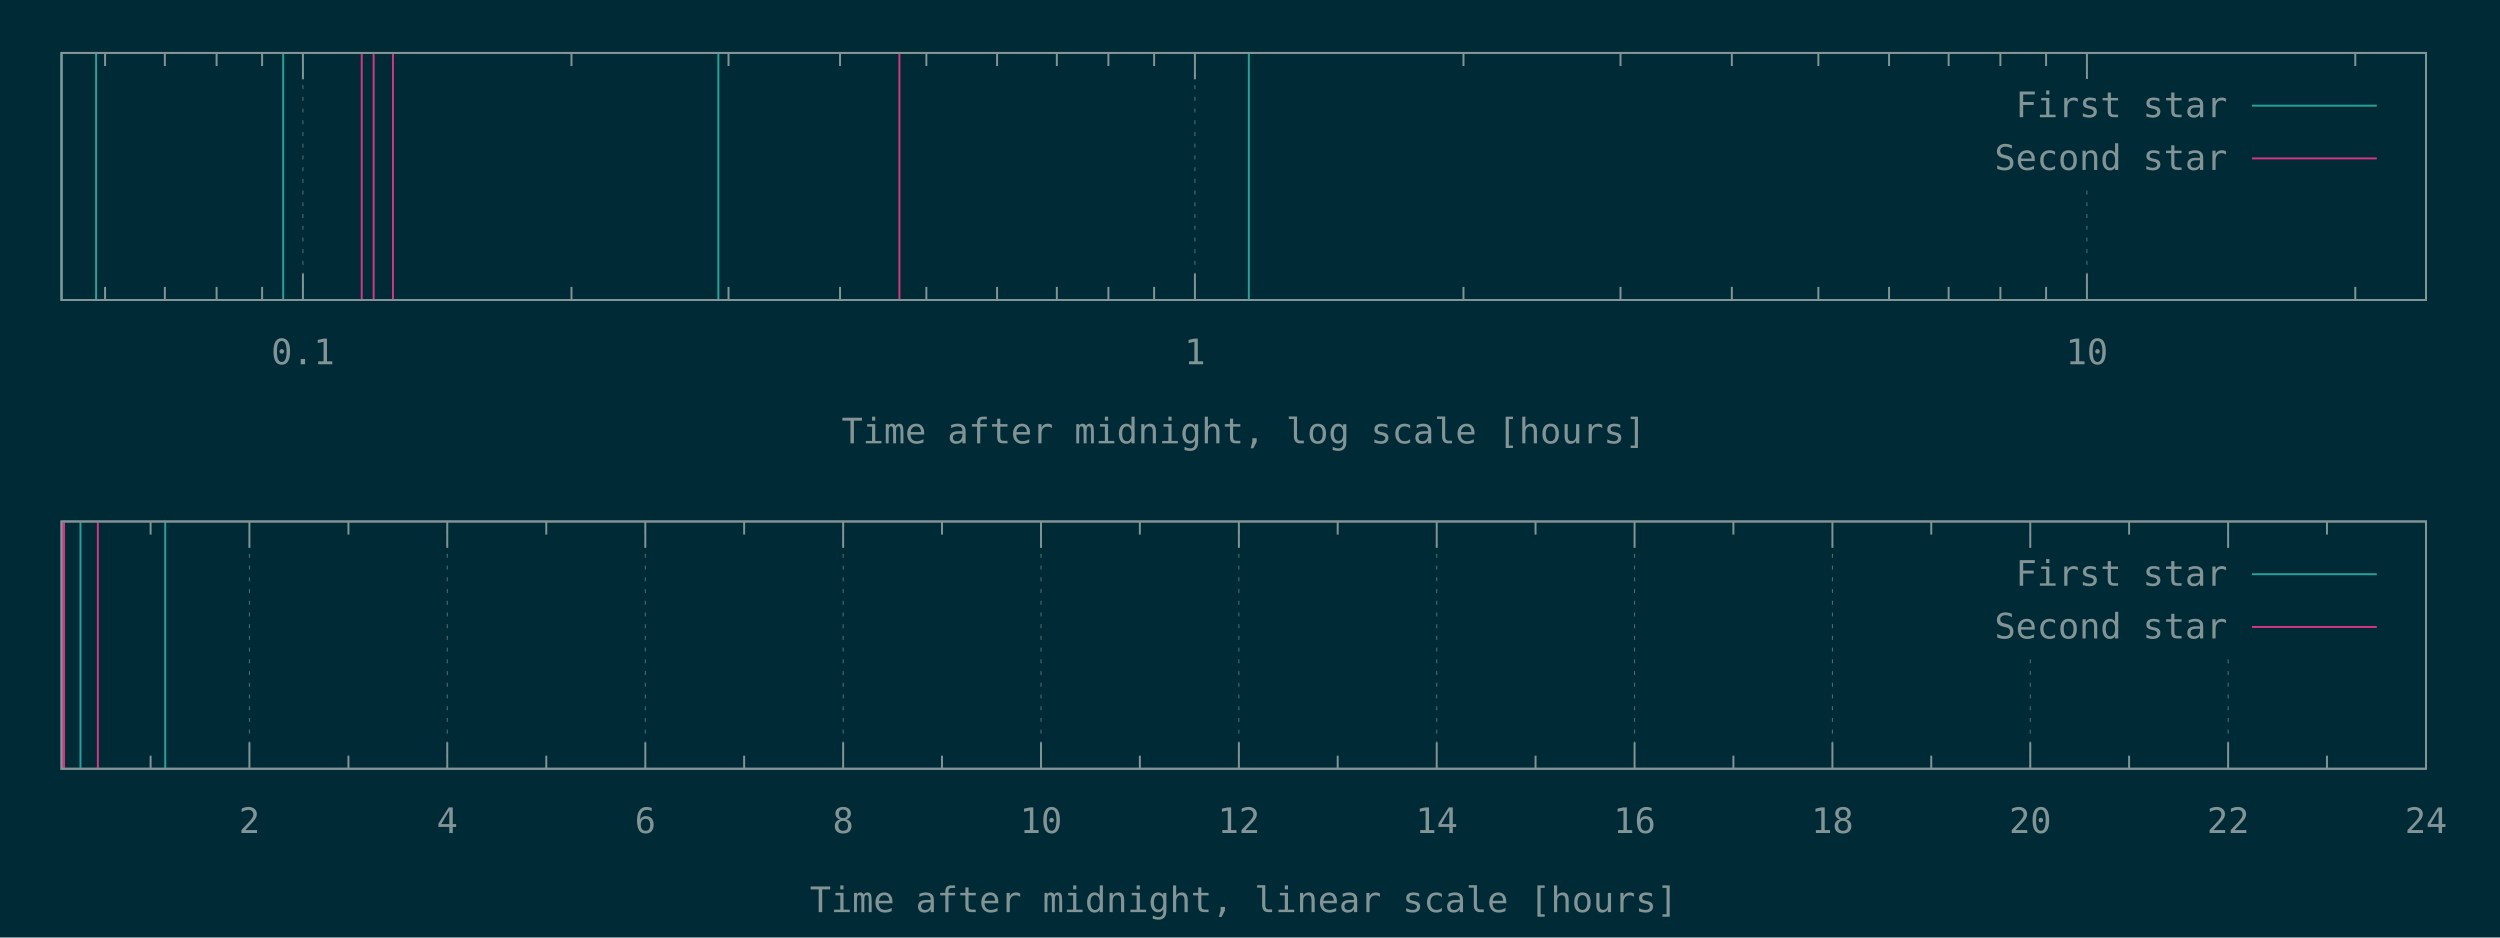
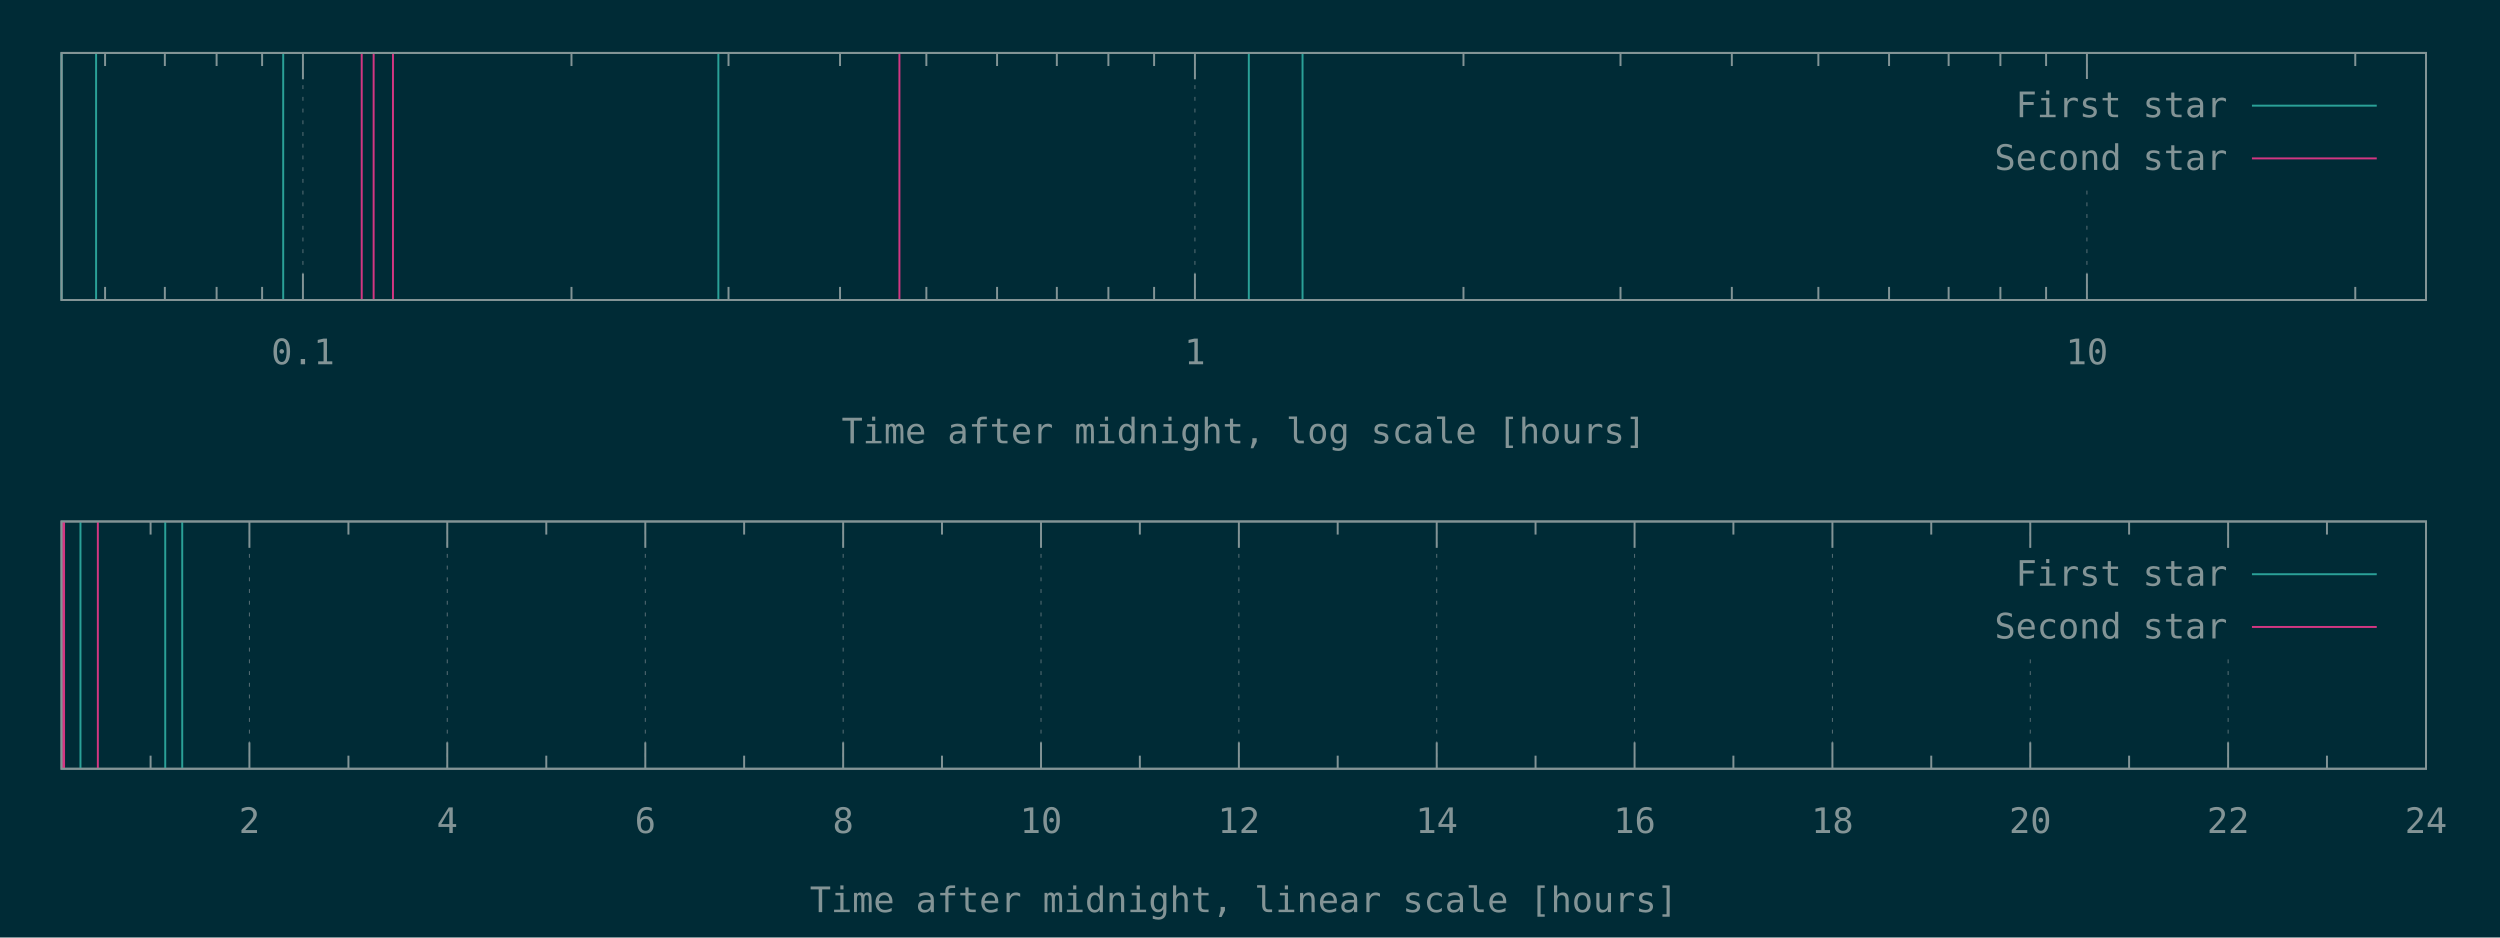
<svg xmlns="http://www.w3.org/2000/svg" xmlns:xlink="http://www.w3.org/1999/xlink" width="1280" height="480" viewBox="0 0 1280 480">
  <g id="gnuplot_canvas">
    <rect x="0" y="0" width="1280" height="480" fill="#002b36" />
    <defs>
      <circle id="gpDot" r="0.5" stroke-width="0.5" stroke="currentColor" />
      <path id="gpPt0" stroke-width="0.148" stroke="currentColor" d="M-1,0 h2 M0,-1 v2" />
      <path id="gpPt1" stroke-width="0.148" stroke="currentColor" d="M-1,-1 L1,1 M1,-1 L-1,1" />
      <path id="gpPt2" stroke-width="0.148" stroke="currentColor" d="M-1,0 L1,0 M0,-1 L0,1 M-1,-1 L1,1 M-1,1 L1,-1" />
      <rect id="gpPt3" stroke-width="0.148" stroke="currentColor" x="-1" y="-1" width="2" height="2" />
      <rect id="gpPt4" stroke-width="0.148" stroke="currentColor" fill="currentColor" x="-1" y="-1" width="2" height="2" />
      <circle id="gpPt5" stroke-width="0.148" stroke="currentColor" cx="0" cy="0" r="1" />
      <use xlink:href="#gpPt5" id="gpPt6" fill="currentColor" stroke="none" />
      <path id="gpPt7" stroke-width="0.148" stroke="currentColor" d="M0,-1.33 L-1.33,0.67 L1.33,0.67 z" />
      <use xlink:href="#gpPt7" id="gpPt8" fill="currentColor" stroke="none" />
      <use xlink:href="#gpPt7" id="gpPt9" stroke="currentColor" transform="rotate(180)" />
      <use xlink:href="#gpPt9" id="gpPt10" fill="currentColor" stroke="none" />
      <use xlink:href="#gpPt3" id="gpPt11" stroke="currentColor" transform="rotate(45)" />
      <use xlink:href="#gpPt11" id="gpPt12" fill="currentColor" stroke="none" />
      <path id="gpPt13" stroke-width="0.148" stroke="currentColor" d="M0,1.330 L1.265,0.411 L0.782,-1.067 L-0.782,-1.076 L-1.265,0.411 z" />
      <use xlink:href="#gpPt13" id="gpPt14" fill="currentColor" stroke="none" />
      <filter id="textbox" filterUnits="objectBoundingBox" x="0" y="0" height="1" width="1">
        <feFlood flood-color="#002B36" flood-opacity="1" result="bgnd" />
        <feComposite in="SourceGraphic" in2="bgnd" operator="atop" />
      </filter>
      <filter id="greybox" filterUnits="objectBoundingBox" x="0" y="0" height="1" width="1">
        <feFlood flood-color="lightgrey" flood-opacity="1" result="grey" />
        <feComposite in="SourceGraphic" in2="grey" operator="atop" />
      </filter>
    </defs>
    <g fill="none" color="#002B36" stroke="currentColor" stroke-width="1.00" stroke-linecap="butt" stroke-linejoin="miter">
</g>
    <g fill="none" color="black" stroke="currentColor" stroke-width="1.00" stroke-linecap="butt" stroke-linejoin="miter">
      <path stroke="rgb(131, 148, 150)" d="M53.8,153.6 L53.8,146.9 M53.8,27.1 L53.8,33.8 M84.4,153.6 L84.4,146.9 M84.4,27.1 L84.4,33.8   M110.9,153.6 L110.9,146.9 M110.9,27.1 L110.9,33.8 M134.2,153.6 L134.2,146.9 M134.2,27.1 L134.2,33.8    " />
    </g>
    <g fill="none" color="black" stroke="rgb(131, 148, 150)" stroke-width="0.50" stroke-linecap="butt" stroke-linejoin="miter">
</g>
    <g fill="none" color="gray" stroke="currentColor" stroke-width="0.50" stroke-linecap="butt" stroke-linejoin="miter">
      <path stroke="rgb( 88, 110, 117)" stroke-dasharray="2,4" class="gridline" d="M155.1,153.6 L155.1,27.1  " />
    </g>
    <g fill="none" color="gray" stroke="rgb( 88, 110, 117)" stroke-width="1.00" stroke-linecap="butt" stroke-linejoin="miter">
</g>
    <g fill="none" color="black" stroke="currentColor" stroke-width="1.00" stroke-linecap="butt" stroke-linejoin="miter">
      <path stroke="rgb(131, 148, 150)" d="M155.1,153.6 L155.1,140.1 M155.1,27.1 L155.1,40.6  " />
      <g transform="translate(155.1,186.5)" stroke="none" fill="rgb(131,148,150)" font-family="Inconsolata" font-size="18.00" text-anchor="middle">
        <text>
          <tspan font-family="Inconsolata"> 0.1</tspan>
        </text>
      </g>
    </g>
    <g fill="none" color="black" stroke="currentColor" stroke-width="1.00" stroke-linecap="butt" stroke-linejoin="miter">
      <path stroke="rgb(131, 148, 150)" d="M292.6,153.6 L292.6,146.9 M292.6,27.1 L292.6,33.8 M373.0,153.6 L373.0,146.9 M373.0,27.1 L373.0,33.8   M430.1,153.6 L430.1,146.9 M430.1,27.1 L430.1,33.8 M474.3,153.6 L474.3,146.9 M474.3,27.1 L474.3,33.8   M510.5,153.6 L510.5,146.9 M510.5,27.1 L510.5,33.8 M541.1,153.6 L541.1,146.9 M541.1,27.1 L541.1,33.8   M567.5,153.6 L567.5,146.9 M567.5,27.1 L567.5,33.8 M590.9,153.6 L590.9,146.9 M590.9,27.1 L590.9,33.8    " />
    </g>
    <g fill="none" color="black" stroke="rgb(131, 148, 150)" stroke-width="0.50" stroke-linecap="butt" stroke-linejoin="miter">
</g>
    <g fill="none" color="gray" stroke="currentColor" stroke-width="0.50" stroke-linecap="butt" stroke-linejoin="miter">
      <path stroke="rgb( 88, 110, 117)" stroke-dasharray="2,4" class="gridline" d="M611.8,153.6 L611.8,27.1  " />
    </g>
    <g fill="none" color="gray" stroke="rgb( 88, 110, 117)" stroke-width="1.00" stroke-linecap="butt" stroke-linejoin="miter">
</g>
    <g fill="none" color="black" stroke="currentColor" stroke-width="1.00" stroke-linecap="butt" stroke-linejoin="miter">
      <path stroke="rgb(131, 148, 150)" d="M611.8,153.6 L611.8,140.1 M611.8,27.1 L611.8,40.6  " />
      <g transform="translate(611.8,186.5)" stroke="none" fill="rgb(131,148,150)" font-family="Inconsolata" font-size="18.00" text-anchor="middle">
        <text>
          <tspan font-family="Inconsolata"> 1</tspan>
        </text>
      </g>
    </g>
    <g fill="none" color="black" stroke="currentColor" stroke-width="1.00" stroke-linecap="butt" stroke-linejoin="miter">
      <path stroke="rgb(131, 148, 150)" d="M749.3,153.6 L749.3,146.9 M749.3,27.1 L749.3,33.8 M829.7,153.6 L829.7,146.9 M829.7,27.1 L829.7,33.8   M886.7,153.6 L886.7,146.9 M886.7,27.1 L886.7,33.8 M931.0,153.6 L931.0,146.9 M931.0,27.1 L931.0,33.8   M967.2,153.6 L967.2,146.9 M967.2,27.1 L967.2,33.8 M997.7,153.6 L997.7,146.9 M997.7,27.1 L997.7,33.8   M1024.2,153.6 L1024.2,146.9 M1024.2,27.1 L1024.2,33.8 M1047.6,153.6 L1047.6,146.9 M1047.6,27.1 L1047.6,33.8    " />
    </g>
    <g fill="none" color="black" stroke="rgb(131, 148, 150)" stroke-width="0.50" stroke-linecap="butt" stroke-linejoin="miter">
</g>
    <g fill="none" color="gray" stroke="currentColor" stroke-width="0.50" stroke-linecap="butt" stroke-linejoin="miter">
      <path stroke="rgb( 88, 110, 117)" stroke-dasharray="2,4" class="gridline" d="M1068.5,153.6 L1068.5,94.6 M1068.5,40.6 L1068.5,27.1  " />
    </g>
    <g fill="none" color="gray" stroke="rgb( 88, 110, 117)" stroke-width="1.00" stroke-linecap="butt" stroke-linejoin="miter">
</g>
    <g fill="none" color="black" stroke="currentColor" stroke-width="1.00" stroke-linecap="butt" stroke-linejoin="miter">
      <path stroke="rgb(131, 148, 150)" d="M1068.5,153.6 L1068.5,140.1 M1068.5,27.1 L1068.5,40.6  " />
      <g transform="translate(1068.5,186.5)" stroke="none" fill="rgb(131,148,150)" font-family="Inconsolata" font-size="18.00" text-anchor="middle">
        <text>
          <tspan font-family="Inconsolata"> 10</tspan>
        </text>
      </g>
    </g>
    <g fill="none" color="black" stroke="currentColor" stroke-width="1.00" stroke-linecap="butt" stroke-linejoin="miter">
      <path stroke="rgb(131, 148, 150)" d="M1205.9,153.6 L1205.9,146.9 M1205.9,27.1 L1205.9,33.8  " />
    </g>
    <g fill="none" color="black" stroke="currentColor" stroke-width="1.00" stroke-linecap="butt" stroke-linejoin="miter">
      <path stroke="rgb(131, 148, 150)" d="M31.5,27.1 L31.5,153.6 L1242.1,153.6 L1242.1,27.1 L31.5,27.1 Z  " />
    </g>
    <g fill="none" color="black" stroke="currentColor" stroke-width="1.00" stroke-linecap="butt" stroke-linejoin="miter">
      <g transform="translate(636.8,227.0)" stroke="none" fill="rgb(131,148,150)" font-family="Inconsolata" font-size="18.00" text-anchor="middle">
        <text>
          <tspan font-family="Inconsolata">Time after midnight, log scale [hours]</tspan>
        </text>
      </g>
    </g>
    <g fill="none" color="black" stroke="currentColor" stroke-width="1.00" stroke-linecap="butt" stroke-linejoin="miter">
</g>
    <g id="gnuplot_plot_1a">
      <g fill="none" color="black" stroke="currentColor" stroke-width="1.00" stroke-linecap="butt" stroke-linejoin="miter">
-         <path stroke="rgb( 42, 161, 152)" d="M31.5,153.6 L31.5,27.1 M49.2,153.6 L49.2,27.1 M145.0,153.6 L145.0,27.1 M367.8,153.6 L367.8,27.1   M639.4,153.6 L639.4,27.1  " />
+         <path stroke="rgb( 42, 161, 152)" d="M31.5,153.6 L31.5,27.1 M49.2,153.6 L49.2,27.1 M145.0,153.6 L145.0,27.1 M367.8,153.6 L367.8,27.1   M639.4,153.6 L639.4,27.1 M666.9,153.6 L666.9,27.1  " />
      </g>
    </g>
    <g id="gnuplot_plot_2a">
      <g fill="none" color="black" stroke="currentColor" stroke-width="1.00" stroke-linecap="butt" stroke-linejoin="miter">
        <path stroke="rgb(211,  54, 130)" d="M185.2,153.6 L185.2,27.1 M191.3,153.6 L191.3,27.1 M201.2,153.6 L201.2,27.1 M460.5,153.6 L460.5,27.1    " />
      </g>
    </g>
    <g stroke="none" shape-rendering="crispEdges">
      <polygon fill="#002B36" points="1001.8,94.6 1229.5,94.6 1229.5,40.6 1001.8,40.6 " />
    </g>
    <g id="gnuplot_plot_1a">
      <g fill="none" color="black" stroke="currentColor" stroke-width="1.00" stroke-linecap="butt" stroke-linejoin="miter">
        <g transform="translate(1140.4,60.0)" stroke="none" fill="rgb(131,148,150)" font-family="Inconsolata" font-size="18.00" text-anchor="end">
          <text>
            <tspan font-family="Inconsolata">First star</tspan>
          </text>
        </g>
      </g>
      <g fill="none" color="black" stroke="currentColor" stroke-width="1.00" stroke-linecap="butt" stroke-linejoin="miter">
        <path stroke="rgb( 42, 161, 152)" d="M1153.0,54.1 L1216.9,54.1  " />
      </g>
    </g>
    <g id="gnuplot_plot_2a">
      <g fill="none" color="black" stroke="currentColor" stroke-width="1.00" stroke-linecap="butt" stroke-linejoin="miter">
        <g transform="translate(1140.4,87.0)" stroke="none" fill="rgb(131,148,150)" font-family="Inconsolata" font-size="18.00" text-anchor="end">
          <text>
            <tspan font-family="Inconsolata">Second star</tspan>
          </text>
        </g>
      </g>
      <g fill="none" color="black" stroke="currentColor" stroke-width="1.00" stroke-linecap="butt" stroke-linejoin="miter">
        <path stroke="rgb(211,  54, 130)" d="M1153.0,81.1 L1216.9,81.1  " />
      </g>
    </g>
    <g fill="none" color="#002B36" stroke="rgb(211,  54, 130)" stroke-width="2.00" stroke-linecap="butt" stroke-linejoin="miter">
</g>
    <g fill="none" color="black" stroke="currentColor" stroke-width="2.00" stroke-linecap="butt" stroke-linejoin="miter">
</g>
    <g fill="none" color="black" stroke="black" stroke-width="1.00" stroke-linecap="butt" stroke-linejoin="miter">
</g>
    <g fill="none" color="black" stroke="currentColor" stroke-width="1.00" stroke-linecap="butt" stroke-linejoin="miter">
      <path stroke="rgb(131, 148, 150)" d="M31.5,27.1 L31.5,153.6 L1242.1,153.6 L1242.1,27.1 L31.5,27.1 Z  " />
    </g>
    <g fill="none" color="black" stroke="currentColor" stroke-width="1.00" stroke-linecap="butt" stroke-linejoin="miter">
</g>
    <g fill="none" color="black" stroke="currentColor" stroke-width="1.00" stroke-linecap="butt" stroke-linejoin="miter">
      <path stroke="rgb(131, 148, 150)" d="M77.1,393.6 L77.1,386.9 M77.1,267.0 L77.1,273.7  " />
    </g>
    <g fill="none" color="black" stroke="rgb(131, 148, 150)" stroke-width="0.50" stroke-linecap="butt" stroke-linejoin="miter">
</g>
    <g fill="none" color="gray" stroke="currentColor" stroke-width="0.50" stroke-linecap="butt" stroke-linejoin="miter">
      <path stroke="rgb( 88, 110, 117)" stroke-dasharray="2,4" class="gridline" d="M127.7,393.6 L127.7,267.0  " />
    </g>
    <g fill="none" color="gray" stroke="rgb( 88, 110, 117)" stroke-width="1.00" stroke-linecap="butt" stroke-linejoin="miter">
</g>
    <g fill="none" color="black" stroke="currentColor" stroke-width="1.00" stroke-linecap="butt" stroke-linejoin="miter">
      <path stroke="rgb(131, 148, 150)" d="M127.7,393.6 L127.7,380.1 M127.7,267.0 L127.7,280.5  " />
      <g transform="translate(127.7,426.5)" stroke="none" fill="rgb(131,148,150)" font-family="Inconsolata" font-size="18.00" text-anchor="middle">
        <text>
          <tspan font-family="Inconsolata"> 2</tspan>
        </text>
      </g>
    </g>
    <g fill="none" color="black" stroke="currentColor" stroke-width="1.00" stroke-linecap="butt" stroke-linejoin="miter">
      <path stroke="rgb(131, 148, 150)" d="M178.4,393.6 L178.4,386.9 M178.4,267.0 L178.4,273.7  " />
    </g>
    <g fill="none" color="black" stroke="rgb(131, 148, 150)" stroke-width="0.50" stroke-linecap="butt" stroke-linejoin="miter">
</g>
    <g fill="none" color="gray" stroke="currentColor" stroke-width="0.50" stroke-linecap="butt" stroke-linejoin="miter">
      <path stroke="rgb( 88, 110, 117)" stroke-dasharray="2,4" class="gridline" d="M229.0,393.6 L229.0,267.0  " />
    </g>
    <g fill="none" color="gray" stroke="rgb( 88, 110, 117)" stroke-width="1.00" stroke-linecap="butt" stroke-linejoin="miter">
</g>
    <g fill="none" color="black" stroke="currentColor" stroke-width="1.00" stroke-linecap="butt" stroke-linejoin="miter">
      <path stroke="rgb(131, 148, 150)" d="M229.0,393.6 L229.0,380.1 M229.0,267.0 L229.0,280.5  " />
      <g transform="translate(229.0,426.5)" stroke="none" fill="rgb(131,148,150)" font-family="Inconsolata" font-size="18.00" text-anchor="middle">
        <text>
          <tspan font-family="Inconsolata"> 4</tspan>
        </text>
      </g>
    </g>
    <g fill="none" color="black" stroke="currentColor" stroke-width="1.00" stroke-linecap="butt" stroke-linejoin="miter">
      <path stroke="rgb(131, 148, 150)" d="M279.7,393.6 L279.7,386.9 M279.7,267.0 L279.7,273.7  " />
    </g>
    <g fill="none" color="black" stroke="rgb(131, 148, 150)" stroke-width="0.50" stroke-linecap="butt" stroke-linejoin="miter">
</g>
    <g fill="none" color="gray" stroke="currentColor" stroke-width="0.50" stroke-linecap="butt" stroke-linejoin="miter">
      <path stroke="rgb( 88, 110, 117)" stroke-dasharray="2,4" class="gridline" d="M330.4,393.6 L330.4,267.0  " />
    </g>
    <g fill="none" color="gray" stroke="rgb( 88, 110, 117)" stroke-width="1.00" stroke-linecap="butt" stroke-linejoin="miter">
</g>
    <g fill="none" color="black" stroke="currentColor" stroke-width="1.00" stroke-linecap="butt" stroke-linejoin="miter">
      <path stroke="rgb(131, 148, 150)" d="M330.4,393.6 L330.4,380.1 M330.4,267.0 L330.4,280.5  " />
      <g transform="translate(330.4,426.5)" stroke="none" fill="rgb(131,148,150)" font-family="Inconsolata" font-size="18.00" text-anchor="middle">
        <text>
          <tspan font-family="Inconsolata"> 6</tspan>
        </text>
      </g>
    </g>
    <g fill="none" color="black" stroke="currentColor" stroke-width="1.00" stroke-linecap="butt" stroke-linejoin="miter">
      <path stroke="rgb(131, 148, 150)" d="M381.0,393.6 L381.0,386.9 M381.0,267.0 L381.0,273.7  " />
    </g>
    <g fill="none" color="black" stroke="rgb(131, 148, 150)" stroke-width="0.50" stroke-linecap="butt" stroke-linejoin="miter">
</g>
    <g fill="none" color="gray" stroke="currentColor" stroke-width="0.50" stroke-linecap="butt" stroke-linejoin="miter">
      <path stroke="rgb( 88, 110, 117)" stroke-dasharray="2,4" class="gridline" d="M431.7,393.6 L431.7,267.0  " />
    </g>
    <g fill="none" color="gray" stroke="rgb( 88, 110, 117)" stroke-width="1.00" stroke-linecap="butt" stroke-linejoin="miter">
</g>
    <g fill="none" color="black" stroke="currentColor" stroke-width="1.00" stroke-linecap="butt" stroke-linejoin="miter">
      <path stroke="rgb(131, 148, 150)" d="M431.7,393.6 L431.7,380.1 M431.7,267.0 L431.7,280.5  " />
      <g transform="translate(431.7,426.5)" stroke="none" fill="rgb(131,148,150)" font-family="Inconsolata" font-size="18.00" text-anchor="middle">
        <text>
          <tspan font-family="Inconsolata"> 8</tspan>
        </text>
      </g>
    </g>
    <g fill="none" color="black" stroke="currentColor" stroke-width="1.00" stroke-linecap="butt" stroke-linejoin="miter">
      <path stroke="rgb(131, 148, 150)" d="M482.3,393.6 L482.3,386.9 M482.3,267.0 L482.3,273.7  " />
    </g>
    <g fill="none" color="black" stroke="rgb(131, 148, 150)" stroke-width="0.50" stroke-linecap="butt" stroke-linejoin="miter">
</g>
    <g fill="none" color="gray" stroke="currentColor" stroke-width="0.50" stroke-linecap="butt" stroke-linejoin="miter">
      <path stroke="rgb( 88, 110, 117)" stroke-dasharray="2,4" class="gridline" d="M533.0,393.6 L533.0,267.0  " />
    </g>
    <g fill="none" color="gray" stroke="rgb( 88, 110, 117)" stroke-width="1.00" stroke-linecap="butt" stroke-linejoin="miter">
</g>
    <g fill="none" color="black" stroke="currentColor" stroke-width="1.00" stroke-linecap="butt" stroke-linejoin="miter">
      <path stroke="rgb(131, 148, 150)" d="M533.0,393.6 L533.0,380.1 M533.0,267.0 L533.0,280.5  " />
      <g transform="translate(533.0,426.5)" stroke="none" fill="rgb(131,148,150)" font-family="Inconsolata" font-size="18.00" text-anchor="middle">
        <text>
          <tspan font-family="Inconsolata"> 10</tspan>
        </text>
      </g>
    </g>
    <g fill="none" color="black" stroke="currentColor" stroke-width="1.00" stroke-linecap="butt" stroke-linejoin="miter">
      <path stroke="rgb(131, 148, 150)" d="M583.6,393.6 L583.6,386.9 M583.6,267.0 L583.6,273.7  " />
    </g>
    <g fill="none" color="black" stroke="rgb(131, 148, 150)" stroke-width="0.50" stroke-linecap="butt" stroke-linejoin="miter">
</g>
    <g fill="none" color="gray" stroke="currentColor" stroke-width="0.50" stroke-linecap="butt" stroke-linejoin="miter">
      <path stroke="rgb( 88, 110, 117)" stroke-dasharray="2,4" class="gridline" d="M634.3,393.6 L634.3,267.0  " />
    </g>
    <g fill="none" color="gray" stroke="rgb( 88, 110, 117)" stroke-width="1.00" stroke-linecap="butt" stroke-linejoin="miter">
</g>
    <g fill="none" color="black" stroke="currentColor" stroke-width="1.00" stroke-linecap="butt" stroke-linejoin="miter">
      <path stroke="rgb(131, 148, 150)" d="M634.3,393.6 L634.3,380.1 M634.3,267.0 L634.3,280.5  " />
      <g transform="translate(634.3,426.5)" stroke="none" fill="rgb(131,148,150)" font-family="Inconsolata" font-size="18.00" text-anchor="middle">
        <text>
          <tspan font-family="Inconsolata"> 12</tspan>
        </text>
      </g>
    </g>
    <g fill="none" color="black" stroke="currentColor" stroke-width="1.00" stroke-linecap="butt" stroke-linejoin="miter">
      <path stroke="rgb(131, 148, 150)" d="M684.9,393.6 L684.9,386.9 M684.9,267.0 L684.9,273.7  " />
    </g>
    <g fill="none" color="black" stroke="rgb(131, 148, 150)" stroke-width="0.50" stroke-linecap="butt" stroke-linejoin="miter">
</g>
    <g fill="none" color="gray" stroke="currentColor" stroke-width="0.50" stroke-linecap="butt" stroke-linejoin="miter">
      <path stroke="rgb( 88, 110, 117)" stroke-dasharray="2,4" class="gridline" d="M735.6,393.6 L735.6,267.0  " />
    </g>
    <g fill="none" color="gray" stroke="rgb( 88, 110, 117)" stroke-width="1.00" stroke-linecap="butt" stroke-linejoin="miter">
</g>
    <g fill="none" color="black" stroke="currentColor" stroke-width="1.00" stroke-linecap="butt" stroke-linejoin="miter">
      <path stroke="rgb(131, 148, 150)" d="M735.6,393.6 L735.6,380.1 M735.6,267.0 L735.6,280.5  " />
      <g transform="translate(735.6,426.5)" stroke="none" fill="rgb(131,148,150)" font-family="Inconsolata" font-size="18.00" text-anchor="middle">
        <text>
          <tspan font-family="Inconsolata"> 14</tspan>
        </text>
      </g>
    </g>
    <g fill="none" color="black" stroke="currentColor" stroke-width="1.00" stroke-linecap="butt" stroke-linejoin="miter">
      <path stroke="rgb(131, 148, 150)" d="M786.2,393.6 L786.2,386.9 M786.2,267.0 L786.2,273.7  " />
    </g>
    <g fill="none" color="black" stroke="rgb(131, 148, 150)" stroke-width="0.50" stroke-linecap="butt" stroke-linejoin="miter">
</g>
    <g fill="none" color="gray" stroke="currentColor" stroke-width="0.50" stroke-linecap="butt" stroke-linejoin="miter">
      <path stroke="rgb( 88, 110, 117)" stroke-dasharray="2,4" class="gridline" d="M836.9,393.6 L836.9,267.0  " />
    </g>
    <g fill="none" color="gray" stroke="rgb( 88, 110, 117)" stroke-width="1.00" stroke-linecap="butt" stroke-linejoin="miter">
</g>
    <g fill="none" color="black" stroke="currentColor" stroke-width="1.00" stroke-linecap="butt" stroke-linejoin="miter">
      <path stroke="rgb(131, 148, 150)" d="M836.9,393.6 L836.9,380.1 M836.9,267.0 L836.9,280.5  " />
      <g transform="translate(836.9,426.5)" stroke="none" fill="rgb(131,148,150)" font-family="Inconsolata" font-size="18.00" text-anchor="middle">
        <text>
          <tspan font-family="Inconsolata"> 16</tspan>
        </text>
      </g>
    </g>
    <g fill="none" color="black" stroke="currentColor" stroke-width="1.00" stroke-linecap="butt" stroke-linejoin="miter">
      <path stroke="rgb(131, 148, 150)" d="M887.5,393.6 L887.5,386.9 M887.5,267.0 L887.5,273.7  " />
    </g>
    <g fill="none" color="black" stroke="rgb(131, 148, 150)" stroke-width="0.50" stroke-linecap="butt" stroke-linejoin="miter">
</g>
    <g fill="none" color="gray" stroke="currentColor" stroke-width="0.50" stroke-linecap="butt" stroke-linejoin="miter">
      <path stroke="rgb( 88, 110, 117)" stroke-dasharray="2,4" class="gridline" d="M938.2,393.6 L938.2,267.0  " />
    </g>
    <g fill="none" color="gray" stroke="rgb( 88, 110, 117)" stroke-width="1.00" stroke-linecap="butt" stroke-linejoin="miter">
</g>
    <g fill="none" color="black" stroke="currentColor" stroke-width="1.00" stroke-linecap="butt" stroke-linejoin="miter">
      <path stroke="rgb(131, 148, 150)" d="M938.2,393.6 L938.2,380.1 M938.2,267.0 L938.2,280.5  " />
      <g transform="translate(938.2,426.5)" stroke="none" fill="rgb(131,148,150)" font-family="Inconsolata" font-size="18.00" text-anchor="middle">
        <text>
          <tspan font-family="Inconsolata"> 18</tspan>
        </text>
      </g>
    </g>
    <g fill="none" color="black" stroke="currentColor" stroke-width="1.00" stroke-linecap="butt" stroke-linejoin="miter">
      <path stroke="rgb(131, 148, 150)" d="M988.8,393.6 L988.8,386.9 M988.8,267.0 L988.8,273.7  " />
    </g>
    <g fill="none" color="black" stroke="rgb(131, 148, 150)" stroke-width="0.50" stroke-linecap="butt" stroke-linejoin="miter">
</g>
    <g fill="none" color="gray" stroke="currentColor" stroke-width="0.50" stroke-linecap="butt" stroke-linejoin="miter">
      <path stroke="rgb( 88, 110, 117)" stroke-dasharray="2,4" class="gridline" d="M1039.5,393.6 L1039.5,334.5 M1039.5,280.5 L1039.5,267.0  " />
    </g>
    <g fill="none" color="gray" stroke="rgb( 88, 110, 117)" stroke-width="1.00" stroke-linecap="butt" stroke-linejoin="miter">
</g>
    <g fill="none" color="black" stroke="currentColor" stroke-width="1.00" stroke-linecap="butt" stroke-linejoin="miter">
      <path stroke="rgb(131, 148, 150)" d="M1039.5,393.6 L1039.5,380.1 M1039.5,267.0 L1039.5,280.5  " />
      <g transform="translate(1039.5,426.5)" stroke="none" fill="rgb(131,148,150)" font-family="Inconsolata" font-size="18.00" text-anchor="middle">
        <text>
          <tspan font-family="Inconsolata"> 20</tspan>
        </text>
      </g>
    </g>
    <g fill="none" color="black" stroke="currentColor" stroke-width="1.00" stroke-linecap="butt" stroke-linejoin="miter">
      <path stroke="rgb(131, 148, 150)" d="M1090.1,393.6 L1090.1,386.9 M1090.1,267.0 L1090.1,273.7  " />
    </g>
    <g fill="none" color="black" stroke="rgb(131, 148, 150)" stroke-width="0.50" stroke-linecap="butt" stroke-linejoin="miter">
</g>
    <g fill="none" color="gray" stroke="currentColor" stroke-width="0.50" stroke-linecap="butt" stroke-linejoin="miter">
      <path stroke="rgb( 88, 110, 117)" stroke-dasharray="2,4" class="gridline" d="M1140.8,393.6 L1140.8,334.5 M1140.8,280.5 L1140.8,267.0  " />
    </g>
    <g fill="none" color="gray" stroke="rgb( 88, 110, 117)" stroke-width="1.00" stroke-linecap="butt" stroke-linejoin="miter">
</g>
    <g fill="none" color="black" stroke="currentColor" stroke-width="1.00" stroke-linecap="butt" stroke-linejoin="miter">
      <path stroke="rgb(131, 148, 150)" d="M1140.8,393.6 L1140.8,380.1 M1140.8,267.0 L1140.8,280.5  " />
      <g transform="translate(1140.8,426.5)" stroke="none" fill="rgb(131,148,150)" font-family="Inconsolata" font-size="18.00" text-anchor="middle">
        <text>
          <tspan font-family="Inconsolata"> 22</tspan>
        </text>
      </g>
    </g>
    <g fill="none" color="black" stroke="currentColor" stroke-width="1.00" stroke-linecap="butt" stroke-linejoin="miter">
      <path stroke="rgb(131, 148, 150)" d="M1191.4,393.6 L1191.4,386.9 M1191.4,267.0 L1191.4,273.7  " />
    </g>
    <g fill="none" color="black" stroke="rgb(131, 148, 150)" stroke-width="0.50" stroke-linecap="butt" stroke-linejoin="miter">
</g>
    <g fill="none" color="gray" stroke="currentColor" stroke-width="0.50" stroke-linecap="butt" stroke-linejoin="miter">
      <path stroke="rgb( 88, 110, 117)" stroke-dasharray="2,4" class="gridline" d="M1242.1,393.6 L1242.1,267.0  " />
    </g>
    <g fill="none" color="gray" stroke="rgb( 88, 110, 117)" stroke-width="1.00" stroke-linecap="butt" stroke-linejoin="miter">
</g>
    <g fill="none" color="black" stroke="currentColor" stroke-width="1.00" stroke-linecap="butt" stroke-linejoin="miter">
      <path stroke="rgb(131, 148, 150)" d="M1242.1,393.6 L1242.1,380.1 M1242.1,267.0 L1242.1,280.5  " />
      <g transform="translate(1242.1,426.5)" stroke="none" fill="rgb(131,148,150)" font-family="Inconsolata" font-size="18.00" text-anchor="middle">
        <text>
          <tspan font-family="Inconsolata"> 24</tspan>
        </text>
      </g>
    </g>
    <g fill="none" color="black" stroke="currentColor" stroke-width="1.00" stroke-linecap="butt" stroke-linejoin="miter">
</g>
    <g fill="none" color="black" stroke="currentColor" stroke-width="1.00" stroke-linecap="butt" stroke-linejoin="miter">
      <path stroke="rgb(131, 148, 150)" d="M31.5,267.0 L31.5,393.6 L1242.1,393.6 L1242.1,267.0 L31.5,267.0 Z  " />
    </g>
    <g fill="none" color="black" stroke="currentColor" stroke-width="1.00" stroke-linecap="butt" stroke-linejoin="miter">
      <g transform="translate(636.8,467.0)" stroke="none" fill="rgb(131,148,150)" font-family="Inconsolata" font-size="18.00" text-anchor="middle">
        <text>
          <tspan font-family="Inconsolata">Time after midnight, linear scale [hours]</tspan>
        </text>
      </g>
    </g>
    <g fill="none" color="black" stroke="currentColor" stroke-width="1.00" stroke-linecap="butt" stroke-linejoin="miter">
</g>
    <g id="gnuplot_plot_1b">
      <g fill="none" color="black" stroke="currentColor" stroke-width="1.00" stroke-linecap="butt" stroke-linejoin="miter">
-         <path stroke="rgb( 42, 161, 152)" d="M41.2,393.6 L41.2,267.0 M84.6,393.6 L84.6,267.0  " />
+         <path stroke="rgb( 42, 161, 152)" d="M41.2,393.6 L41.2,267.0 M84.6,393.6 L84.6,267.0 M93.3,393.6 L93.3,267.0  " />
      </g>
    </g>
    <g id="gnuplot_plot_2b">
      <g fill="none" color="black" stroke="currentColor" stroke-width="1.00" stroke-linecap="butt" stroke-linejoin="miter">
        <path stroke="rgb(211,  54, 130)" d="M32.3,393.6 L32.3,267.0 M32.5,393.6 L32.5,267.0 M32.8,393.6 L32.8,267.0 M50.1,393.6 L50.1,267.0    " />
      </g>
    </g>
    <g stroke="none" shape-rendering="crispEdges">
      <polygon fill="#002B36" points="1001.8,334.5 1229.5,334.5 1229.5,280.5 1001.8,280.5 " />
    </g>
    <g id="gnuplot_plot_1b">
      <g fill="none" color="black" stroke="currentColor" stroke-width="1.00" stroke-linecap="butt" stroke-linejoin="miter">
        <g transform="translate(1140.4,299.9)" stroke="none" fill="rgb(131,148,150)" font-family="Inconsolata" font-size="18.00" text-anchor="end">
          <text>
            <tspan font-family="Inconsolata">First star</tspan>
          </text>
        </g>
      </g>
      <g fill="none" color="black" stroke="currentColor" stroke-width="1.00" stroke-linecap="butt" stroke-linejoin="miter">
        <path stroke="rgb( 42, 161, 152)" d="M1153.0,294.0 L1216.9,294.0  " />
      </g>
    </g>
    <g id="gnuplot_plot_2b">
      <g fill="none" color="black" stroke="currentColor" stroke-width="1.00" stroke-linecap="butt" stroke-linejoin="miter">
        <g transform="translate(1140.4,326.9)" stroke="none" fill="rgb(131,148,150)" font-family="Inconsolata" font-size="18.00" text-anchor="end">
          <text>
            <tspan font-family="Inconsolata">Second star</tspan>
          </text>
        </g>
      </g>
      <g fill="none" color="black" stroke="currentColor" stroke-width="1.00" stroke-linecap="butt" stroke-linejoin="miter">
        <path stroke="rgb(211,  54, 130)" d="M1153.0,321.0 L1216.9,321.0  " />
      </g>
    </g>
    <g fill="none" color="#002B36" stroke="rgb(211,  54, 130)" stroke-width="2.00" stroke-linecap="butt" stroke-linejoin="miter">
</g>
    <g fill="none" color="black" stroke="currentColor" stroke-width="2.00" stroke-linecap="butt" stroke-linejoin="miter">
</g>
    <g fill="none" color="black" stroke="black" stroke-width="1.00" stroke-linecap="butt" stroke-linejoin="miter">
</g>
    <g fill="none" color="black" stroke="currentColor" stroke-width="1.00" stroke-linecap="butt" stroke-linejoin="miter">
      <path stroke="rgb(131, 148, 150)" d="M31.5,267.0 L31.5,393.6 L1242.1,393.6 L1242.1,267.0 L31.5,267.0 Z  " />
    </g>
    <g fill="none" color="black" stroke="currentColor" stroke-width="1.00" stroke-linecap="butt" stroke-linejoin="miter">
</g>
  </g>
</svg>
